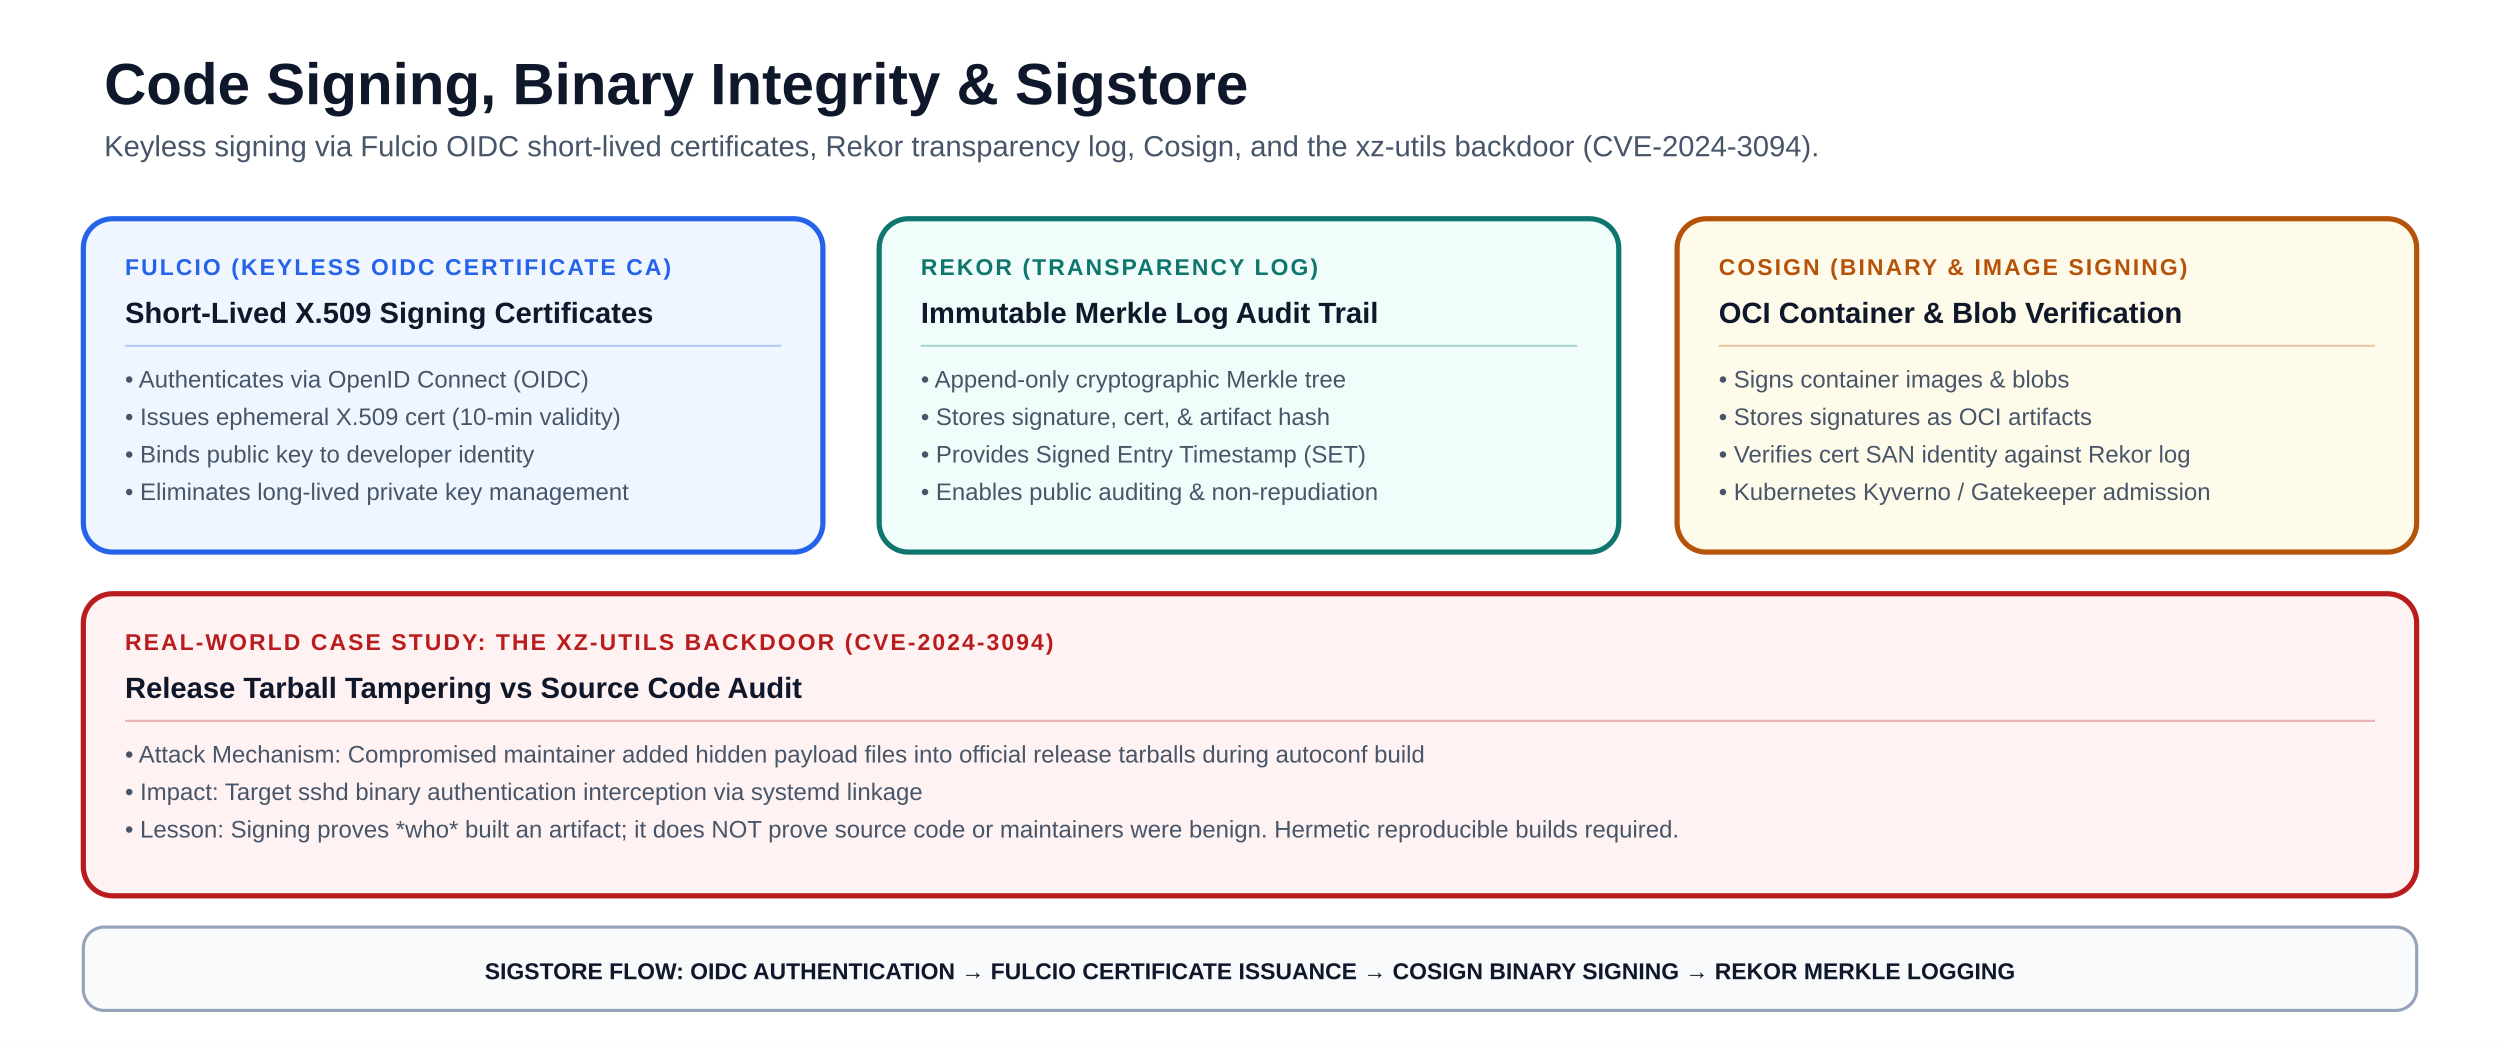
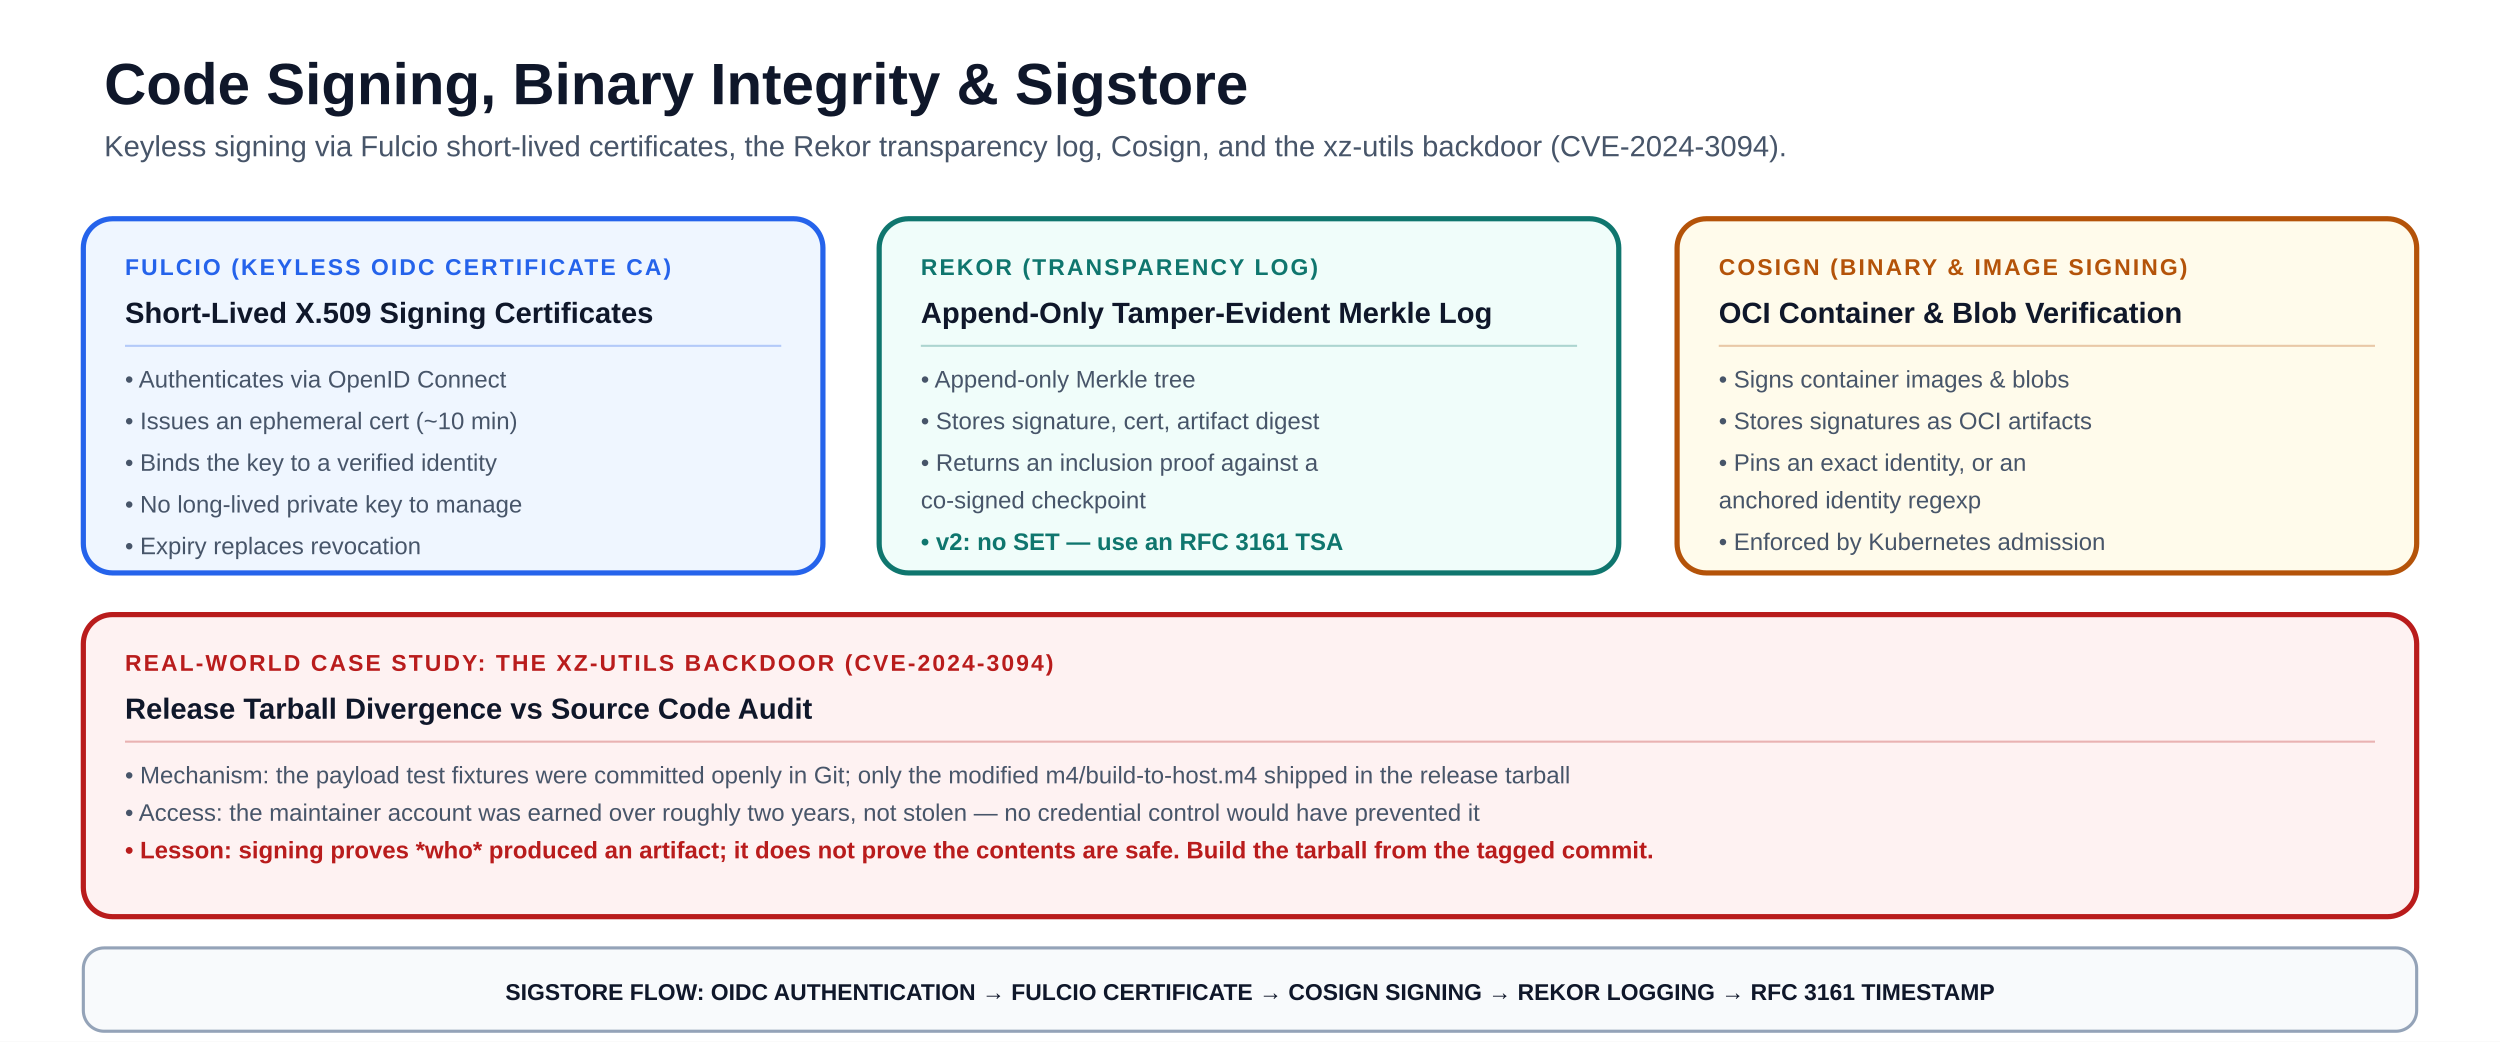
- <svg xmlns="http://www.w3.org/2000/svg" viewBox="0 0 1200 500" font-family="-apple-system, BlinkMacSystemFont, 'Segoe UI', Arial, sans-serif" role="img" aria-labelledby="title description">
+ <svg xmlns="http://www.w3.org/2000/svg" viewBox="0 0 1200 500" font-family="-apple-system, BlinkMacSystemFont, 'Segoe UI', Arial, sans-serif" role="img" aria-labelledby="sigarch-title sigarch-desc">
  <rect width="1200" height="500" fill="#ffffff" />
  <text x="50" y="50" font-size="28" font-weight="850" fill="#0f172a">Code Signing, Binary Integrity &amp; Sigstore</text>
-   <text x="50" y="75" font-size="14" fill="#475569">Keyless signing via Fulcio OIDC short-lived certificates, Rekor transparency log, Cosign, and the xz-utils backdoor (CVE-2024-3094).</text>
-   <rect x="40" y="105" width="355" height="160" rx="14" fill="#eff6ff" stroke="#2563eb" stroke-width="2.5" />
+   <text x="50" y="75" font-size="14" fill="#475569">Keyless signing via Fulcio short-lived certificates, the Rekor transparency log, Cosign, and the xz-utils backdoor (CVE-2024-3094).</text>
+   <rect x="40" y="105" width="355" height="170" rx="14" fill="#eff6ff" stroke="#2563eb" stroke-width="2.5" />
  <text x="60" y="132" font-size="11" font-weight="900" letter-spacing="1" fill="#2563eb">FULCIO (KEYLESS OIDC CERTIFICATE CA)</text>
  <text x="60" y="155" font-size="14" font-weight="800" fill="#0f172a">Short-Lived X.509 Signing Certificates</text>
  <line x1="60" y1="166" x2="375" y2="166" stroke="#2563eb" stroke-opacity="0.3" stroke-width="1" />
-   <text x="60" y="186" font-size="11.5" font-weight="500" fill="#475569">• Authenticates via OpenID Connect (OIDC)</text>
-   <text x="60" y="204" font-size="11.5" font-weight="500" fill="#475569">• Issues ephemeral X.509 cert (10-min validity)</text>
-   <text x="60" y="222" font-size="11.5" font-weight="500" fill="#475569">• Binds public key to developer identity</text>
-   <text x="60" y="240" font-size="11.5" font-weight="500" fill="#475569">• Eliminates long-lived private key management</text>
-   <rect x="422" y="105" width="355" height="160" rx="14" fill="#f0fdfa" stroke="#0f766e" stroke-width="2.5" />
+   <text x="60" y="186" font-size="11.5" font-weight="500" fill="#475569">• Authenticates via OpenID Connect</text>
+   <text x="60" y="206" font-size="11.5" font-weight="500" fill="#475569">• Issues an ephemeral cert (~10 min)</text>
+   <text x="60" y="226" font-size="11.5" font-weight="500" fill="#475569">• Binds the key to a verified identity</text>
+   <text x="60" y="246" font-size="11.5" font-weight="500" fill="#475569">• No long-lived private key to manage</text>
+   <text x="60" y="266" font-size="11.5" font-weight="500" fill="#475569">• Expiry replaces revocation</text>
+   <rect x="422" y="105" width="355" height="170" rx="14" fill="#f0fdfa" stroke="#0f766e" stroke-width="2.5" />
  <text x="442" y="132" font-size="11" font-weight="900" letter-spacing="1" fill="#0f766e">REKOR (TRANSPARENCY LOG)</text>
-   <text x="442" y="155" font-size="14" font-weight="800" fill="#0f172a">Immutable Merkle Log Audit Trail</text>
+   <text x="442" y="155" font-size="14" font-weight="800" fill="#0f172a">Append-Only Tamper-Evident Merkle Log</text>
  <line x1="442" y1="166" x2="757" y2="166" stroke="#0f766e" stroke-opacity="0.3" stroke-width="1" />
-   <text x="442" y="186" font-size="11.5" font-weight="500" fill="#475569">• Append-only cryptographic Merkle tree</text>
-   <text x="442" y="204" font-size="11.5" font-weight="500" fill="#475569">• Stores signature, cert, &amp; artifact hash</text>
-   <text x="442" y="222" font-size="11.5" font-weight="500" fill="#475569">• Provides Signed Entry Timestamp (SET)</text>
-   <text x="442" y="240" font-size="11.5" font-weight="500" fill="#475569">• Enables public auditing &amp; non-repudiation</text>
-   <rect x="805" y="105" width="355" height="160" rx="14" fill="#fffbeb" stroke="#b45309" stroke-width="2.5" />
+   <text x="442" y="186" font-size="11.5" font-weight="500" fill="#475569">• Append-only Merkle tree</text>
+   <text x="442" y="206" font-size="11.5" font-weight="500" fill="#475569">• Stores signature, cert, artifact digest</text>
+   <text x="442" y="226" font-size="11.5" font-weight="500" fill="#475569">• Returns an inclusion proof against a</text>
+   <text x="442" y="244" font-size="11.5" font-weight="500" fill="#475569">  co-signed checkpoint</text>
+   <text x="442" y="264" font-size="11.5" font-weight="700" fill="#0f766e">• v2: no SET — use an RFC 3161 TSA</text>
+   <rect x="805" y="105" width="355" height="170" rx="14" fill="#fffbeb" stroke="#b45309" stroke-width="2.5" />
  <text x="825" y="132" font-size="11" font-weight="900" letter-spacing="1" fill="#b45309">COSIGN (BINARY &amp; IMAGE SIGNING)</text>
  <text x="825" y="155" font-size="14" font-weight="800" fill="#0f172a">OCI Container &amp; Blob Verification</text>
  <line x1="825" y1="166" x2="1140" y2="166" stroke="#b45309" stroke-opacity="0.3" stroke-width="1" />
  <text x="825" y="186" font-size="11.5" font-weight="500" fill="#475569">• Signs container images &amp; blobs</text>
-   <text x="825" y="204" font-size="11.5" font-weight="500" fill="#475569">• Stores signatures as OCI artifacts</text>
-   <text x="825" y="222" font-size="11.5" font-weight="500" fill="#475569">• Verifies cert SAN identity against Rekor log</text>
-   <text x="825" y="240" font-size="11.5" font-weight="500" fill="#475569">• Kubernetes Kyverno / Gatekeeper admission</text>
-   <rect x="40" y="285" width="1120" height="145" rx="14" fill="#fef2f2" stroke="#b91c1c" stroke-width="2.5" />
-   <text x="60" y="312" font-size="11" font-weight="900" letter-spacing="1" fill="#b91c1c">REAL-WORLD CASE STUDY: THE XZ-UTILS BACKDOOR (CVE-2024-3094)</text>
-   <text x="60" y="335" font-size="14" font-weight="800" fill="#0f172a">Release Tarball Tampering vs Source Code Audit</text>
-   <line x1="60" y1="346" x2="1140" y2="346" stroke="#b91c1c" stroke-opacity="0.3" stroke-width="1" />
-   <text x="60" y="366" font-size="11.5" font-weight="500" fill="#475569">• Attack Mechanism: Compromised maintainer added hidden payload files into official release tarballs during autoconf build</text>
-   <text x="60" y="384" font-size="11.5" font-weight="500" fill="#475569">• Impact: Target sshd binary authentication interception via systemd linkage</text>
-   <text x="60" y="402" font-size="11.5" font-weight="500" fill="#475569">• Lesson: Signing proves *who* built an artifact; it does NOT prove source code or maintainers were benign. Hermetic reproducible builds required.</text>
-   <rect x="40" y="445" width="1120" height="40" rx="10" fill="#f8fafc" stroke="#94a3b8" stroke-width="1.5" />
-   <text x="600" y="470" text-anchor="middle" font-size="11" font-weight="800" fill="#0f172a">SIGSTORE FLOW: OIDC AUTHENTICATION → FULCIO CERTIFICATE ISSUANCE → COSIGN BINARY SIGNING → REKOR MERKLE LOGGING</text>
+   <text x="825" y="206" font-size="11.5" font-weight="500" fill="#475569">• Stores signatures as OCI artifacts</text>
+   <text x="825" y="226" font-size="11.5" font-weight="500" fill="#475569">• Pins an exact identity, or an</text>
+   <text x="825" y="244" font-size="11.5" font-weight="500" fill="#475569">  anchored identity regexp</text>
+   <text x="825" y="264" font-size="11.5" font-weight="500" fill="#475569">• Enforced by Kubernetes admission</text>
+   <rect x="40" y="295" width="1120" height="145" rx="14" fill="#fef2f2" stroke="#b91c1c" stroke-width="2.5" />
+   <text x="60" y="322" font-size="11" font-weight="900" letter-spacing="1" fill="#b91c1c">REAL-WORLD CASE STUDY: THE XZ-UTILS BACKDOOR (CVE-2024-3094)</text>
+   <text x="60" y="345" font-size="14" font-weight="800" fill="#0f172a">Release Tarball Divergence vs Source Code Audit</text>
+   <line x1="60" y1="356" x2="1140" y2="356" stroke="#b91c1c" stroke-opacity="0.3" stroke-width="1" />
+   <text x="60" y="376" font-size="11.5" font-weight="500" fill="#475569">• Mechanism: the payload test fixtures were committed openly in Git; only the modified m4/build-to-host.m4 shipped in the release tarball</text>
+   <text x="60" y="394" font-size="11.5" font-weight="500" fill="#475569">• Access: the maintainer account was earned over roughly two years, not stolen — no credential control would have prevented it</text>
+   <text x="60" y="412" font-size="11.5" font-weight="700" fill="#b91c1c">• Lesson: signing proves *who* produced an artifact; it does not prove the contents are safe. Build the tarball from the tagged commit.</text>
+   <rect x="40" y="455" width="1120" height="40" rx="10" fill="#f8fafc" stroke="#94a3b8" stroke-width="1.5" />
+   <text x="600" y="480" text-anchor="middle" font-size="11" font-weight="800" fill="#0f172a">SIGSTORE FLOW: OIDC AUTHENTICATION → FULCIO CERTIFICATE → COSIGN SIGNING → REKOR LOGGING → RFC 3161 TIMESTAMP</text>
</svg>
